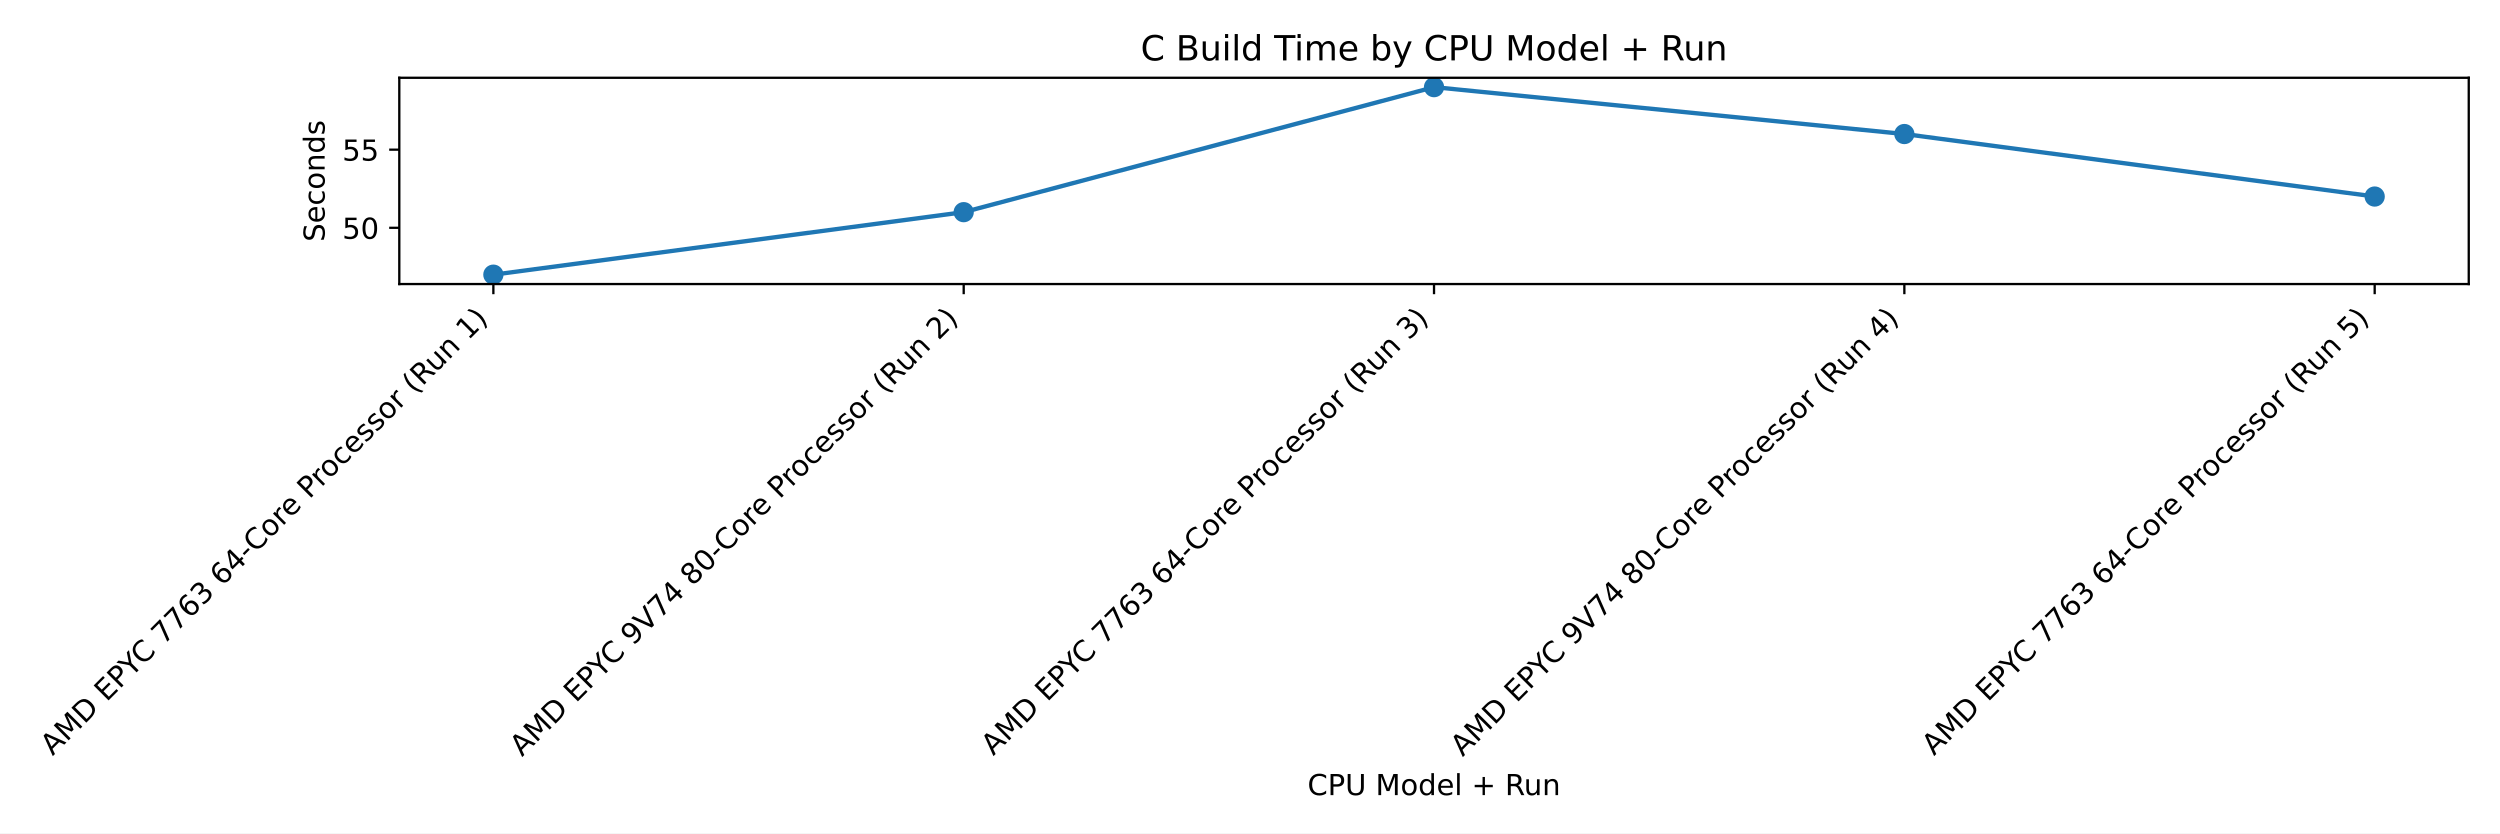
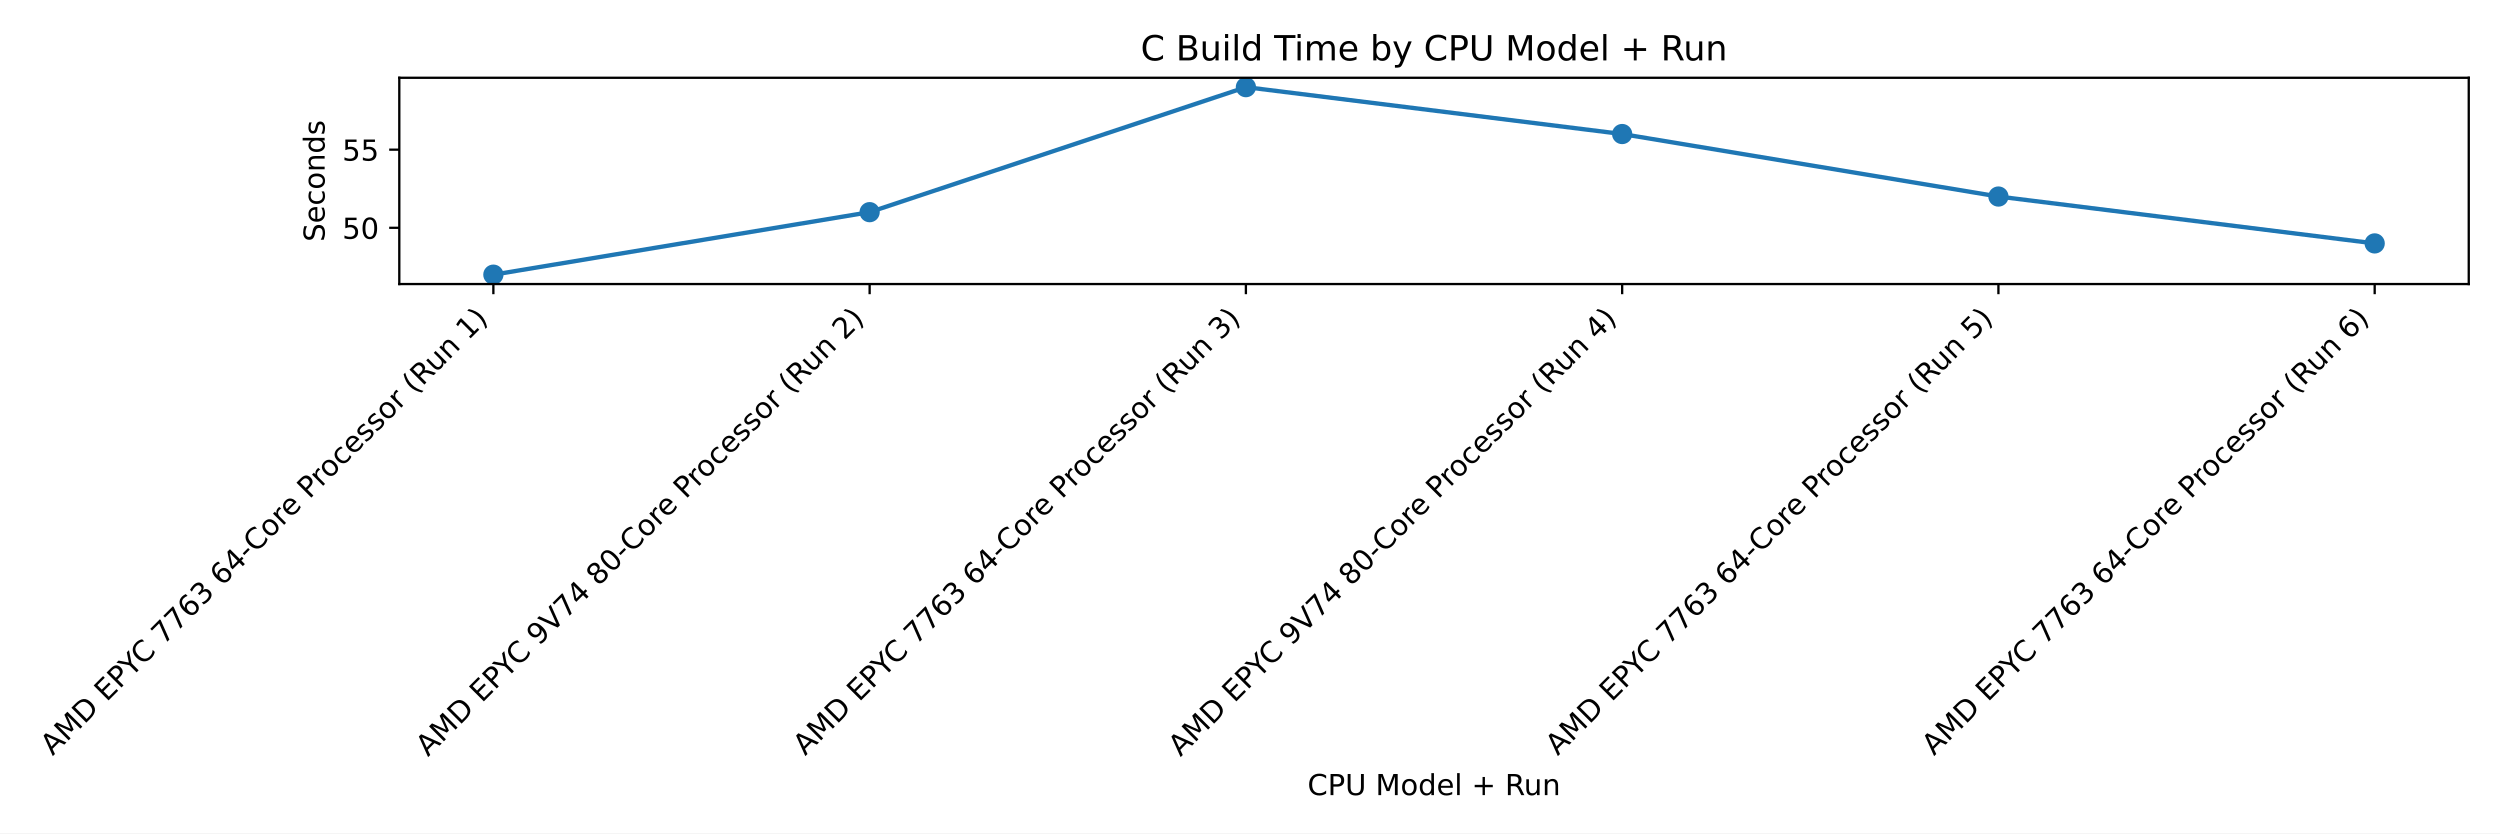
<svg xmlns="http://www.w3.org/2000/svg" xmlns:xlink="http://www.w3.org/1999/xlink" width="864pt" height="288pt" viewBox="0 0 864 288" version="1.1">
  <defs>
    <style type="text/css">*{stroke-linejoin: round; stroke-linecap: butt}</style>
  </defs>
  <g id="figure_1">
    <g id="patch_1">
      <path d="M 0 288  L 864 288  L 864 0  L 0 0  z " style="fill: #ffffff" />
    </g>
    <g id="axes_1">
      <g id="patch_2">
        <path d="M 137.999 98.166  L 853.2 98.166  L 853.2 26.88  L 137.999 26.88  z " style="fill: #ffffff" />
      </g>
      <g id="matplotlib.axis_1">
        <g id="xtick_1">
          <g id="line2d_1">
            <defs>
-               <path id="m3fa2c1f5be" d="M 0 0  L 0 3.5  " style="stroke: #000000; stroke-width: 0.8" />
+               <path id="mefb0930b78" d="M 0 0  L 0 3.5  " style="stroke: #000000; stroke-width: 0.8" />
            </defs>
            <g>
-               <use xlink:href="#m3fa2c1f5be" x="170.508" y="98.166" style="stroke: #000000; stroke-width: 0.8" />
+               <use xlink:href="#mefb0930b78" x="170.508" y="98.166" style="stroke: #000000; stroke-width: 0.8" />
            </g>
          </g>
          <g id="text_1">
            <g transform="translate(18.19508 261.3818) rotate(-45) scale(0.1 -0.1)">
              <defs>
                <path id="DejaVuSans-41" d="M 2188 4044  L 1331 1722  L 3047 1722  L 2188 4044  z M 1831 4666  L 2547 4666  L 4325 0  L 3669 0  L 3244 1197  L 1141 1197  L 716 0  L 50 0  L 1831 4666  z " transform="scale(0.015625)" />
                <path id="DejaVuSans-4d" d="M 628 4666  L 1569 4666  L 2759 1491  L 3956 4666  L 4897 4666  L 4897 0  L 4281 0  L 4281 4097  L 3078 897  L 2444 897  L 1241 4097  L 1241 0  L 628 0  L 628 4666  z " transform="scale(0.015625)" />
                <path id="DejaVuSans-44" d="M 1259 4147  L 1259 519  L 2022 519  Q 2988 519 3436 956  Q 3884 1394 3884 2338  Q 3884 3275 3436 3711  Q 2988 4147 2022 4147  L 1259 4147  z M 628 4666  L 1925 4666  Q 3281 4666 3915 4102  Q 4550 3538 4550 2338  Q 4550 1131 3912 565  Q 3275 0 1925 0  L 628 0  L 628 4666  z " transform="scale(0.015625)" />
                <path id="DejaVuSans-20" transform="scale(0.015625)" />
                <path id="DejaVuSans-45" d="M 628 4666  L 3578 4666  L 3578 4134  L 1259 4134  L 1259 2753  L 3481 2753  L 3481 2222  L 1259 2222  L 1259 531  L 3634 531  L 3634 0  L 628 0  L 628 4666  z " transform="scale(0.015625)" />
                <path id="DejaVuSans-50" d="M 1259 4147  L 1259 2394  L 2053 2394  Q 2494 2394 2734 2622  Q 2975 2850 2975 3272  Q 2975 3691 2734 3919  Q 2494 4147 2053 4147  L 1259 4147  z M 628 4666  L 2053 4666  Q 2838 4666 3239 4311  Q 3641 3956 3641 3272  Q 3641 2581 3239 2228  Q 2838 1875 2053 1875  L 1259 1875  L 1259 0  L 628 0  L 628 4666  z " transform="scale(0.015625)" />
                <path id="DejaVuSans-59" d="M -13 4666  L 666 4666  L 1959 2747  L 3244 4666  L 3922 4666  L 2272 2222  L 2272 0  L 1638 0  L 1638 2222  L -13 4666  z " transform="scale(0.015625)" />
                <path id="DejaVuSans-43" d="M 4122 4306  L 4122 3641  Q 3803 3938 3442 4084  Q 3081 4231 2675 4231  Q 1875 4231 1450 3742  Q 1025 3253 1025 2328  Q 1025 1406 1450 917  Q 1875 428 2675 428  Q 3081 428 3442 575  Q 3803 722 4122 1019  L 4122 359  Q 3791 134 3420 21  Q 3050 -91 2638 -91  Q 1578 -91 968 557  Q 359 1206 359 2328  Q 359 3453 968 4101  Q 1578 4750 2638 4750  Q 3056 4750 3426 4639  Q 3797 4528 4122 4306  z " transform="scale(0.015625)" />
                <path id="DejaVuSans-37" d="M 525 4666  L 3525 4666  L 3525 4397  L 1831 0  L 1172 0  L 2766 4134  L 525 4134  L 525 4666  z " transform="scale(0.015625)" />
                <path id="DejaVuSans-36" d="M 2113 2584  Q 1688 2584 1439 2293  Q 1191 2003 1191 1497  Q 1191 994 1439 701  Q 1688 409 2113 409  Q 2538 409 2786 701  Q 3034 994 3034 1497  Q 3034 2003 2786 2293  Q 2538 2584 2113 2584  z M 3366 4563  L 3366 3988  Q 3128 4100 2886 4159  Q 2644 4219 2406 4219  Q 1781 4219 1451 3797  Q 1122 3375 1075 2522  Q 1259 2794 1537 2939  Q 1816 3084 2150 3084  Q 2853 3084 3261 2657  Q 3669 2231 3669 1497  Q 3669 778 3244 343  Q 2819 -91 2113 -91  Q 1303 -91 875 529  Q 447 1150 447 2328  Q 447 3434 972 4092  Q 1497 4750 2381 4750  Q 2619 4750 2861 4703  Q 3103 4656 3366 4563  z " transform="scale(0.015625)" />
                <path id="DejaVuSans-33" d="M 2597 2516  Q 3050 2419 3304 2112  Q 3559 1806 3559 1356  Q 3559 666 3084 287  Q 2609 -91 1734 -91  Q 1441 -91 1130 -33  Q 819 25 488 141  L 488 750  Q 750 597 1062 519  Q 1375 441 1716 441  Q 2309 441 2620 675  Q 2931 909 2931 1356  Q 2931 1769 2642 2001  Q 2353 2234 1838 2234  L 1294 2234  L 1294 2753  L 1863 2753  Q 2328 2753 2575 2939  Q 2822 3125 2822 3475  Q 2822 3834 2567 4026  Q 2313 4219 1838 4219  Q 1578 4219 1281 4162  Q 984 4106 628 3988  L 628 4550  Q 988 4650 1302 4700  Q 1616 4750 1894 4750  Q 2613 4750 3031 4423  Q 3450 4097 3450 3541  Q 3450 3153 3228 2886  Q 3006 2619 2597 2516  z " transform="scale(0.015625)" />
                <path id="DejaVuSans-34" d="M 2419 4116  L 825 1625  L 2419 1625  L 2419 4116  z M 2253 4666  L 3047 4666  L 3047 1625  L 3713 1625  L 3713 1100  L 3047 1100  L 3047 0  L 2419 0  L 2419 1100  L 313 1100  L 313 1709  L 2253 4666  z " transform="scale(0.015625)" />
                <path id="DejaVuSans-2d" d="M 313 2009  L 1997 2009  L 1997 1497  L 313 1497  L 313 2009  z " transform="scale(0.015625)" />
                <path id="DejaVuSans-6f" d="M 1959 3097  Q 1497 3097 1228 2736  Q 959 2375 959 1747  Q 959 1119 1226 758  Q 1494 397 1959 397  Q 2419 397 2687 759  Q 2956 1122 2956 1747  Q 2956 2369 2687 2733  Q 2419 3097 1959 3097  z M 1959 3584  Q 2709 3584 3137 3096  Q 3566 2609 3566 1747  Q 3566 888 3137 398  Q 2709 -91 1959 -91  Q 1206 -91 779 398  Q 353 888 353 1747  Q 353 2609 779 3096  Q 1206 3584 1959 3584  z " transform="scale(0.015625)" />
                <path id="DejaVuSans-72" d="M 2631 2963  Q 2534 3019 2420 3045  Q 2306 3072 2169 3072  Q 1681 3072 1420 2755  Q 1159 2438 1159 1844  L 1159 0  L 581 0  L 581 3500  L 1159 3500  L 1159 2956  Q 1341 3275 1631 3429  Q 1922 3584 2338 3584  Q 2397 3584 2469 3576  Q 2541 3569 2628 3553  L 2631 2963  z " transform="scale(0.015625)" />
                <path id="DejaVuSans-65" d="M 3597 1894  L 3597 1613  L 953 1613  Q 991 1019 1311 708  Q 1631 397 2203 397  Q 2534 397 2845 478  Q 3156 559 3463 722  L 3463 178  Q 3153 47 2828 -22  Q 2503 -91 2169 -91  Q 1331 -91 842 396  Q 353 884 353 1716  Q 353 2575 817 3079  Q 1281 3584 2069 3584  Q 2775 3584 3186 3129  Q 3597 2675 3597 1894  z M 3022 2063  Q 3016 2534 2758 2815  Q 2500 3097 2075 3097  Q 1594 3097 1305 2825  Q 1016 2553 972 2059  L 3022 2063  z " transform="scale(0.015625)" />
                <path id="DejaVuSans-63" d="M 3122 3366  L 3122 2828  Q 2878 2963 2633 3030  Q 2388 3097 2138 3097  Q 1578 3097 1268 2742  Q 959 2388 959 1747  Q 959 1106 1268 751  Q 1578 397 2138 397  Q 2388 397 2633 464  Q 2878 531 3122 666  L 3122 134  Q 2881 22 2623 -34  Q 2366 -91 2075 -91  Q 1284 -91 818 406  Q 353 903 353 1747  Q 353 2603 823 3093  Q 1294 3584 2113 3584  Q 2378 3584 2631 3529  Q 2884 3475 3122 3366  z " transform="scale(0.015625)" />
                <path id="DejaVuSans-73" d="M 2834 3397  L 2834 2853  Q 2591 2978 2328 3040  Q 2066 3103 1784 3103  Q 1356 3103 1142 2972  Q 928 2841 928 2578  Q 928 2378 1081 2264  Q 1234 2150 1697 2047  L 1894 2003  Q 2506 1872 2764 1633  Q 3022 1394 3022 966  Q 3022 478 2636 193  Q 2250 -91 1575 -91  Q 1294 -91 989 -36  Q 684 19 347 128  L 347 722  Q 666 556 975 473  Q 1284 391 1588 391  Q 1994 391 2212 530  Q 2431 669 2431 922  Q 2431 1156 2273 1281  Q 2116 1406 1581 1522  L 1381 1569  Q 847 1681 609 1914  Q 372 2147 372 2553  Q 372 3047 722 3315  Q 1072 3584 1716 3584  Q 2034 3584 2315 3537  Q 2597 3491 2834 3397  z " transform="scale(0.015625)" />
                <path id="DejaVuSans-28" d="M 1984 4856  Q 1566 4138 1362 3434  Q 1159 2731 1159 2009  Q 1159 1288 1364 580  Q 1569 -128 1984 -844  L 1484 -844  Q 1016 -109 783 600  Q 550 1309 550 2009  Q 550 2706 781 3412  Q 1013 4119 1484 4856  L 1984 4856  z " transform="scale(0.015625)" />
                <path id="DejaVuSans-52" d="M 2841 2188  Q 3044 2119 3236 1894  Q 3428 1669 3622 1275  L 4263 0  L 3584 0  L 2988 1197  Q 2756 1666 2539 1819  Q 2322 1972 1947 1972  L 1259 1972  L 1259 0  L 628 0  L 628 4666  L 2053 4666  Q 2853 4666 3247 4331  Q 3641 3997 3641 3322  Q 3641 2881 3436 2590  Q 3231 2300 2841 2188  z M 1259 4147  L 1259 2491  L 2053 2491  Q 2509 2491 2742 2702  Q 2975 2913 2975 3322  Q 2975 3731 2742 3939  Q 2509 4147 2053 4147  L 1259 4147  z " transform="scale(0.015625)" />
                <path id="DejaVuSans-75" d="M 544 1381  L 544 3500  L 1119 3500  L 1119 1403  Q 1119 906 1312 657  Q 1506 409 1894 409  Q 2359 409 2629 706  Q 2900 1003 2900 1516  L 2900 3500  L 3475 3500  L 3475 0  L 2900 0  L 2900 538  Q 2691 219 2414 64  Q 2138 -91 1772 -91  Q 1169 -91 856 284  Q 544 659 544 1381  z M 1991 3584  L 1991 3584  z " transform="scale(0.015625)" />
                <path id="DejaVuSans-6e" d="M 3513 2113  L 3513 0  L 2938 0  L 2938 2094  Q 2938 2591 2744 2837  Q 2550 3084 2163 3084  Q 1697 3084 1428 2787  Q 1159 2491 1159 1978  L 1159 0  L 581 0  L 581 3500  L 1159 3500  L 1159 2956  Q 1366 3272 1645 3428  Q 1925 3584 2291 3584  Q 2894 3584 3203 3211  Q 3513 2838 3513 2113  z " transform="scale(0.015625)" />
                <path id="DejaVuSans-31" d="M 794 531  L 1825 531  L 1825 4091  L 703 3866  L 703 4441  L 1819 4666  L 2450 4666  L 2450 531  L 3481 531  L 3481 0  L 794 0  L 794 531  z " transform="scale(0.015625)" />
                <path id="DejaVuSans-29" d="M 513 4856  L 1013 4856  Q 1481 4119 1714 3412  Q 1947 2706 1947 2009  Q 1947 1309 1714 600  Q 1481 -109 1013 -844  L 513 -844  Q 928 -128 1133 580  Q 1338 1288 1338 2009  Q 1338 2731 1133 3434  Q 928 4138 513 4856  z " transform="scale(0.015625)" />
              </defs>
              <use xlink:href="#DejaVuSans-41" />
              <use xlink:href="#DejaVuSans-4d" transform="translate(68.4082 0)" />
              <use xlink:href="#DejaVuSans-44" transform="translate(154.6875 0)" />
              <use xlink:href="#DejaVuSans-20" transform="translate(231.6895 0)" />
              <use xlink:href="#DejaVuSans-45" transform="translate(263.4766 0)" />
              <use xlink:href="#DejaVuSans-50" transform="translate(326.6602 0)" />
              <use xlink:href="#DejaVuSans-59" transform="translate(384.7129 0)" />
              <use xlink:href="#DejaVuSans-43" transform="translate(440.2969 0)" />
              <use xlink:href="#DejaVuSans-20" transform="translate(510.1211 0)" />
              <use xlink:href="#DejaVuSans-37" transform="translate(541.9082 0)" />
              <use xlink:href="#DejaVuSans-37" transform="translate(605.5312 0)" />
              <use xlink:href="#DejaVuSans-36" transform="translate(669.1543 0)" />
              <use xlink:href="#DejaVuSans-33" transform="translate(732.7773 0)" />
              <use xlink:href="#DejaVuSans-20" transform="translate(796.4004 0)" />
              <use xlink:href="#DejaVuSans-36" transform="translate(828.1875 0)" />
              <use xlink:href="#DejaVuSans-34" transform="translate(891.8105 0)" />
              <use xlink:href="#DejaVuSans-2d" transform="translate(955.4336 0)" />
              <use xlink:href="#DejaVuSans-43" transform="translate(991.5176 0)" />
              <use xlink:href="#DejaVuSans-6f" transform="translate(1061.342 0)" />
              <use xlink:href="#DejaVuSans-72" transform="translate(1122.523 0)" />
              <use xlink:href="#DejaVuSans-65" transform="translate(1161.387 0)" />
              <use xlink:href="#DejaVuSans-20" transform="translate(1222.91 0)" />
              <use xlink:href="#DejaVuSans-50" transform="translate(1254.697 0)" />
              <use xlink:href="#DejaVuSans-72" transform="translate(1313.25 0)" />
              <use xlink:href="#DejaVuSans-6f" transform="translate(1352.113 0)" />
              <use xlink:href="#DejaVuSans-63" transform="translate(1413.295 0)" />
              <use xlink:href="#DejaVuSans-65" transform="translate(1468.275 0)" />
              <use xlink:href="#DejaVuSans-73" transform="translate(1529.799 0)" />
              <use xlink:href="#DejaVuSans-73" transform="translate(1581.898 0)" />
              <use xlink:href="#DejaVuSans-6f" transform="translate(1633.998 0)" />
              <use xlink:href="#DejaVuSans-72" transform="translate(1695.18 0)" />
              <use xlink:href="#DejaVuSans-20" transform="translate(1736.293 0)" />
              <use xlink:href="#DejaVuSans-28" transform="translate(1768.08 0)" />
              <use xlink:href="#DejaVuSans-52" transform="translate(1807.094 0)" />
              <use xlink:href="#DejaVuSans-75" transform="translate(1872.076 0)" />
              <use xlink:href="#DejaVuSans-6e" transform="translate(1935.455 0)" />
              <use xlink:href="#DejaVuSans-20" transform="translate(1998.834 0)" />
              <use xlink:href="#DejaVuSans-31" transform="translate(2030.621 0)" />
              <use xlink:href="#DejaVuSans-29" transform="translate(2094.244 0)" />
            </g>
          </g>
        </g>
        <g id="xtick_2">
          <g id="line2d_2">
            <g>
-               <use xlink:href="#m3fa2c1f5be" x="333.054" y="98.166" style="stroke: #000000; stroke-width: 0.8" />
+               <use xlink:href="#mefb0930b78" x="300.545" y="98.166" style="stroke: #000000; stroke-width: 0.8" />
            </g>
          </g>
          <g id="text_2">
-             <g transform="translate(180.4027 261.7199) rotate(-45) scale(0.1 -0.1)">
+             <g transform="translate(147.8935 261.7199) rotate(-45) scale(0.1 -0.1)">
              <defs>
                <path id="DejaVuSans-39" d="M 703 97  L 703 672  Q 941 559 1184 500  Q 1428 441 1663 441  Q 2288 441 2617 861  Q 2947 1281 2994 2138  Q 2813 1869 2534 1725  Q 2256 1581 1919 1581  Q 1219 1581 811 2004  Q 403 2428 403 3163  Q 403 3881 828 4315  Q 1253 4750 1959 4750  Q 2769 4750 3195 4129  Q 3622 3509 3622 2328  Q 3622 1225 3098 567  Q 2575 -91 1691 -91  Q 1453 -91 1209 -44  Q 966 3 703 97  z M 1959 2075  Q 2384 2075 2632 2365  Q 2881 2656 2881 3163  Q 2881 3666 2632 3958  Q 2384 4250 1959 4250  Q 1534 4250 1286 3958  Q 1038 3666 1038 3163  Q 1038 2656 1286 2365  Q 1534 2075 1959 2075  z " transform="scale(0.015625)" />
                <path id="DejaVuSans-56" d="M 1831 0  L 50 4666  L 709 4666  L 2188 738  L 3669 4666  L 4325 4666  L 2547 0  L 1831 0  z " transform="scale(0.015625)" />
                <path id="DejaVuSans-38" d="M 2034 2216  Q 1584 2216 1326 1975  Q 1069 1734 1069 1313  Q 1069 891 1326 650  Q 1584 409 2034 409  Q 2484 409 2743 651  Q 3003 894 3003 1313  Q 3003 1734 2745 1975  Q 2488 2216 2034 2216  z M 1403 2484  Q 997 2584 770 2862  Q 544 3141 544 3541  Q 544 4100 942 4425  Q 1341 4750 2034 4750  Q 2731 4750 3128 4425  Q 3525 4100 3525 3541  Q 3525 3141 3298 2862  Q 3072 2584 2669 2484  Q 3125 2378 3379 2068  Q 3634 1759 3634 1313  Q 3634 634 3220 271  Q 2806 -91 2034 -91  Q 1263 -91 848 271  Q 434 634 434 1313  Q 434 1759 690 2068  Q 947 2378 1403 2484  z M 1172 3481  Q 1172 3119 1398 2916  Q 1625 2713 2034 2713  Q 2441 2713 2670 2916  Q 2900 3119 2900 3481  Q 2900 3844 2670 4047  Q 2441 4250 2034 4250  Q 1625 4250 1398 4047  Q 1172 3844 1172 3481  z " transform="scale(0.015625)" />
                <path id="DejaVuSans-30" d="M 2034 4250  Q 1547 4250 1301 3770  Q 1056 3291 1056 2328  Q 1056 1369 1301 889  Q 1547 409 2034 409  Q 2525 409 2770 889  Q 3016 1369 3016 2328  Q 3016 3291 2770 3770  Q 2525 4250 2034 4250  z M 2034 4750  Q 2819 4750 3233 4129  Q 3647 3509 3647 2328  Q 3647 1150 3233 529  Q 2819 -91 2034 -91  Q 1250 -91 836 529  Q 422 1150 422 2328  Q 422 3509 836 4129  Q 1250 4750 2034 4750  z " transform="scale(0.015625)" />
                <path id="DejaVuSans-32" d="M 1228 531  L 3431 531  L 3431 0  L 469 0  L 469 531  Q 828 903 1448 1529  Q 2069 2156 2228 2338  Q 2531 2678 2651 2914  Q 2772 3150 2772 3378  Q 2772 3750 2511 3984  Q 2250 4219 1831 4219  Q 1534 4219 1204 4116  Q 875 4013 500 3803  L 500 4441  Q 881 4594 1212 4672  Q 1544 4750 1819 4750  Q 2544 4750 2975 4387  Q 3406 4025 3406 3419  Q 3406 3131 3298 2873  Q 3191 2616 2906 2266  Q 2828 2175 2409 1742  Q 1991 1309 1228 531  z " transform="scale(0.015625)" />
              </defs>
              <use xlink:href="#DejaVuSans-41" />
              <use xlink:href="#DejaVuSans-4d" transform="translate(68.4082 0)" />
              <use xlink:href="#DejaVuSans-44" transform="translate(154.6875 0)" />
              <use xlink:href="#DejaVuSans-20" transform="translate(231.6895 0)" />
              <use xlink:href="#DejaVuSans-45" transform="translate(263.4766 0)" />
              <use xlink:href="#DejaVuSans-50" transform="translate(326.6602 0)" />
              <use xlink:href="#DejaVuSans-59" transform="translate(384.7129 0)" />
              <use xlink:href="#DejaVuSans-43" transform="translate(440.2969 0)" />
              <use xlink:href="#DejaVuSans-20" transform="translate(510.1211 0)" />
              <use xlink:href="#DejaVuSans-39" transform="translate(541.9082 0)" />
              <use xlink:href="#DejaVuSans-56" transform="translate(605.5312 0)" />
              <use xlink:href="#DejaVuSans-37" transform="translate(673.9395 0)" />
              <use xlink:href="#DejaVuSans-34" transform="translate(737.5625 0)" />
              <use xlink:href="#DejaVuSans-20" transform="translate(801.1855 0)" />
              <use xlink:href="#DejaVuSans-38" transform="translate(832.9727 0)" />
              <use xlink:href="#DejaVuSans-30" transform="translate(896.5957 0)" />
              <use xlink:href="#DejaVuSans-2d" transform="translate(960.2188 0)" />
              <use xlink:href="#DejaVuSans-43" transform="translate(996.3027 0)" />
              <use xlink:href="#DejaVuSans-6f" transform="translate(1066.127 0)" />
              <use xlink:href="#DejaVuSans-72" transform="translate(1127.309 0)" />
              <use xlink:href="#DejaVuSans-65" transform="translate(1166.172 0)" />
              <use xlink:href="#DejaVuSans-20" transform="translate(1227.695 0)" />
              <use xlink:href="#DejaVuSans-50" transform="translate(1259.482 0)" />
              <use xlink:href="#DejaVuSans-72" transform="translate(1318.035 0)" />
              <use xlink:href="#DejaVuSans-6f" transform="translate(1356.898 0)" />
              <use xlink:href="#DejaVuSans-63" transform="translate(1418.08 0)" />
              <use xlink:href="#DejaVuSans-65" transform="translate(1473.061 0)" />
              <use xlink:href="#DejaVuSans-73" transform="translate(1534.584 0)" />
              <use xlink:href="#DejaVuSans-73" transform="translate(1586.684 0)" />
              <use xlink:href="#DejaVuSans-6f" transform="translate(1638.783 0)" />
              <use xlink:href="#DejaVuSans-72" transform="translate(1699.965 0)" />
              <use xlink:href="#DejaVuSans-20" transform="translate(1741.078 0)" />
              <use xlink:href="#DejaVuSans-28" transform="translate(1772.865 0)" />
              <use xlink:href="#DejaVuSans-52" transform="translate(1811.879 0)" />
              <use xlink:href="#DejaVuSans-75" transform="translate(1876.861 0)" />
              <use xlink:href="#DejaVuSans-6e" transform="translate(1940.24 0)" />
              <use xlink:href="#DejaVuSans-20" transform="translate(2003.619 0)" />
              <use xlink:href="#DejaVuSans-32" transform="translate(2035.406 0)" />
              <use xlink:href="#DejaVuSans-29" transform="translate(2099.029 0)" />
            </g>
          </g>
        </g>
        <g id="xtick_3">
          <g id="line2d_3">
            <g>
-               <use xlink:href="#m3fa2c1f5be" x="495.599" y="98.166" style="stroke: #000000; stroke-width: 0.8" />
+               <use xlink:href="#mefb0930b78" x="430.581" y="98.166" style="stroke: #000000; stroke-width: 0.8" />
            </g>
          </g>
          <g id="text_3">
-             <g transform="translate(343.2865 261.3818) rotate(-45) scale(0.1 -0.1)">
+             <g transform="translate(278.2682 261.3818) rotate(-45) scale(0.1 -0.1)">
              <use xlink:href="#DejaVuSans-41" />
              <use xlink:href="#DejaVuSans-4d" transform="translate(68.4082 0)" />
              <use xlink:href="#DejaVuSans-44" transform="translate(154.6875 0)" />
              <use xlink:href="#DejaVuSans-20" transform="translate(231.6895 0)" />
              <use xlink:href="#DejaVuSans-45" transform="translate(263.4766 0)" />
              <use xlink:href="#DejaVuSans-50" transform="translate(326.6602 0)" />
              <use xlink:href="#DejaVuSans-59" transform="translate(384.7129 0)" />
              <use xlink:href="#DejaVuSans-43" transform="translate(440.2969 0)" />
              <use xlink:href="#DejaVuSans-20" transform="translate(510.1211 0)" />
              <use xlink:href="#DejaVuSans-37" transform="translate(541.9082 0)" />
              <use xlink:href="#DejaVuSans-37" transform="translate(605.5312 0)" />
              <use xlink:href="#DejaVuSans-36" transform="translate(669.1543 0)" />
              <use xlink:href="#DejaVuSans-33" transform="translate(732.7773 0)" />
              <use xlink:href="#DejaVuSans-20" transform="translate(796.4004 0)" />
              <use xlink:href="#DejaVuSans-36" transform="translate(828.1875 0)" />
              <use xlink:href="#DejaVuSans-34" transform="translate(891.8105 0)" />
              <use xlink:href="#DejaVuSans-2d" transform="translate(955.4336 0)" />
              <use xlink:href="#DejaVuSans-43" transform="translate(991.5176 0)" />
              <use xlink:href="#DejaVuSans-6f" transform="translate(1061.342 0)" />
              <use xlink:href="#DejaVuSans-72" transform="translate(1122.523 0)" />
              <use xlink:href="#DejaVuSans-65" transform="translate(1161.387 0)" />
              <use xlink:href="#DejaVuSans-20" transform="translate(1222.91 0)" />
              <use xlink:href="#DejaVuSans-50" transform="translate(1254.697 0)" />
              <use xlink:href="#DejaVuSans-72" transform="translate(1313.25 0)" />
              <use xlink:href="#DejaVuSans-6f" transform="translate(1352.113 0)" />
              <use xlink:href="#DejaVuSans-63" transform="translate(1413.295 0)" />
              <use xlink:href="#DejaVuSans-65" transform="translate(1468.275 0)" />
              <use xlink:href="#DejaVuSans-73" transform="translate(1529.799 0)" />
              <use xlink:href="#DejaVuSans-73" transform="translate(1581.898 0)" />
              <use xlink:href="#DejaVuSans-6f" transform="translate(1633.998 0)" />
              <use xlink:href="#DejaVuSans-72" transform="translate(1695.18 0)" />
              <use xlink:href="#DejaVuSans-20" transform="translate(1736.293 0)" />
              <use xlink:href="#DejaVuSans-28" transform="translate(1768.08 0)" />
              <use xlink:href="#DejaVuSans-52" transform="translate(1807.094 0)" />
              <use xlink:href="#DejaVuSans-75" transform="translate(1872.076 0)" />
              <use xlink:href="#DejaVuSans-6e" transform="translate(1935.455 0)" />
              <use xlink:href="#DejaVuSans-20" transform="translate(1998.834 0)" />
              <use xlink:href="#DejaVuSans-33" transform="translate(2030.621 0)" />
              <use xlink:href="#DejaVuSans-29" transform="translate(2094.244 0)" />
            </g>
          </g>
        </g>
        <g id="xtick_4">
          <g id="line2d_4">
            <g>
-               <use xlink:href="#m3fa2c1f5be" x="658.145" y="98.166" style="stroke: #000000; stroke-width: 0.8" />
+               <use xlink:href="#mefb0930b78" x="560.618" y="98.166" style="stroke: #000000; stroke-width: 0.8" />
            </g>
          </g>
          <g id="text_4">
-             <g transform="translate(505.4941 261.7199) rotate(-45) scale(0.1 -0.1)">
+             <g transform="translate(407.9667 261.7199) rotate(-45) scale(0.1 -0.1)">
              <use xlink:href="#DejaVuSans-41" />
              <use xlink:href="#DejaVuSans-4d" transform="translate(68.4082 0)" />
              <use xlink:href="#DejaVuSans-44" transform="translate(154.6875 0)" />
              <use xlink:href="#DejaVuSans-20" transform="translate(231.6895 0)" />
              <use xlink:href="#DejaVuSans-45" transform="translate(263.4766 0)" />
              <use xlink:href="#DejaVuSans-50" transform="translate(326.6602 0)" />
              <use xlink:href="#DejaVuSans-59" transform="translate(384.7129 0)" />
              <use xlink:href="#DejaVuSans-43" transform="translate(440.2969 0)" />
              <use xlink:href="#DejaVuSans-20" transform="translate(510.1211 0)" />
              <use xlink:href="#DejaVuSans-39" transform="translate(541.9082 0)" />
              <use xlink:href="#DejaVuSans-56" transform="translate(605.5312 0)" />
              <use xlink:href="#DejaVuSans-37" transform="translate(673.9395 0)" />
              <use xlink:href="#DejaVuSans-34" transform="translate(737.5625 0)" />
              <use xlink:href="#DejaVuSans-20" transform="translate(801.1855 0)" />
              <use xlink:href="#DejaVuSans-38" transform="translate(832.9727 0)" />
              <use xlink:href="#DejaVuSans-30" transform="translate(896.5957 0)" />
              <use xlink:href="#DejaVuSans-2d" transform="translate(960.2188 0)" />
              <use xlink:href="#DejaVuSans-43" transform="translate(996.3027 0)" />
              <use xlink:href="#DejaVuSans-6f" transform="translate(1066.127 0)" />
              <use xlink:href="#DejaVuSans-72" transform="translate(1127.309 0)" />
              <use xlink:href="#DejaVuSans-65" transform="translate(1166.172 0)" />
              <use xlink:href="#DejaVuSans-20" transform="translate(1227.695 0)" />
              <use xlink:href="#DejaVuSans-50" transform="translate(1259.482 0)" />
              <use xlink:href="#DejaVuSans-72" transform="translate(1318.035 0)" />
              <use xlink:href="#DejaVuSans-6f" transform="translate(1356.898 0)" />
              <use xlink:href="#DejaVuSans-63" transform="translate(1418.08 0)" />
              <use xlink:href="#DejaVuSans-65" transform="translate(1473.061 0)" />
              <use xlink:href="#DejaVuSans-73" transform="translate(1534.584 0)" />
              <use xlink:href="#DejaVuSans-73" transform="translate(1586.684 0)" />
              <use xlink:href="#DejaVuSans-6f" transform="translate(1638.783 0)" />
              <use xlink:href="#DejaVuSans-72" transform="translate(1699.965 0)" />
              <use xlink:href="#DejaVuSans-20" transform="translate(1741.078 0)" />
              <use xlink:href="#DejaVuSans-28" transform="translate(1772.865 0)" />
              <use xlink:href="#DejaVuSans-52" transform="translate(1811.879 0)" />
              <use xlink:href="#DejaVuSans-75" transform="translate(1876.861 0)" />
              <use xlink:href="#DejaVuSans-6e" transform="translate(1940.24 0)" />
              <use xlink:href="#DejaVuSans-20" transform="translate(2003.619 0)" />
              <use xlink:href="#DejaVuSans-34" transform="translate(2035.406 0)" />
              <use xlink:href="#DejaVuSans-29" transform="translate(2099.029 0)" />
            </g>
          </g>
        </g>
        <g id="xtick_5">
          <g id="line2d_5">
            <g>
-               <use xlink:href="#m3fa2c1f5be" x="820.691" y="98.166" style="stroke: #000000; stroke-width: 0.8" />
+               <use xlink:href="#mefb0930b78" x="690.654" y="98.166" style="stroke: #000000; stroke-width: 0.8" />
            </g>
          </g>
          <g id="text_5">
-             <g transform="translate(668.3779 261.3818) rotate(-45) scale(0.1 -0.1)">
+             <g transform="translate(538.3413 261.3818) rotate(-45) scale(0.1 -0.1)">
              <defs>
                <path id="DejaVuSans-35" d="M 691 4666  L 3169 4666  L 3169 4134  L 1269 4134  L 1269 2991  Q 1406 3038 1543 3061  Q 1681 3084 1819 3084  Q 2600 3084 3056 2656  Q 3513 2228 3513 1497  Q 3513 744 3044 326  Q 2575 -91 1722 -91  Q 1428 -91 1123 -41  Q 819 9 494 109  L 494 744  Q 775 591 1075 516  Q 1375 441 1709 441  Q 2250 441 2565 725  Q 2881 1009 2881 1497  Q 2881 1984 2565 2268  Q 2250 2553 1709 2553  Q 1456 2553 1204 2497  Q 953 2441 691 2322  L 691 4666  z " transform="scale(0.015625)" />
              </defs>
              <use xlink:href="#DejaVuSans-41" />
              <use xlink:href="#DejaVuSans-4d" transform="translate(68.4082 0)" />
              <use xlink:href="#DejaVuSans-44" transform="translate(154.6875 0)" />
              <use xlink:href="#DejaVuSans-20" transform="translate(231.6895 0)" />
              <use xlink:href="#DejaVuSans-45" transform="translate(263.4766 0)" />
              <use xlink:href="#DejaVuSans-50" transform="translate(326.6602 0)" />
              <use xlink:href="#DejaVuSans-59" transform="translate(384.7129 0)" />
              <use xlink:href="#DejaVuSans-43" transform="translate(440.2969 0)" />
              <use xlink:href="#DejaVuSans-20" transform="translate(510.1211 0)" />
              <use xlink:href="#DejaVuSans-37" transform="translate(541.9082 0)" />
              <use xlink:href="#DejaVuSans-37" transform="translate(605.5312 0)" />
              <use xlink:href="#DejaVuSans-36" transform="translate(669.1543 0)" />
              <use xlink:href="#DejaVuSans-33" transform="translate(732.7773 0)" />
              <use xlink:href="#DejaVuSans-20" transform="translate(796.4004 0)" />
              <use xlink:href="#DejaVuSans-36" transform="translate(828.1875 0)" />
              <use xlink:href="#DejaVuSans-34" transform="translate(891.8105 0)" />
              <use xlink:href="#DejaVuSans-2d" transform="translate(955.4336 0)" />
              <use xlink:href="#DejaVuSans-43" transform="translate(991.5176 0)" />
              <use xlink:href="#DejaVuSans-6f" transform="translate(1061.342 0)" />
              <use xlink:href="#DejaVuSans-72" transform="translate(1122.523 0)" />
              <use xlink:href="#DejaVuSans-65" transform="translate(1161.387 0)" />
              <use xlink:href="#DejaVuSans-20" transform="translate(1222.91 0)" />
              <use xlink:href="#DejaVuSans-50" transform="translate(1254.697 0)" />
              <use xlink:href="#DejaVuSans-72" transform="translate(1313.25 0)" />
              <use xlink:href="#DejaVuSans-6f" transform="translate(1352.113 0)" />
              <use xlink:href="#DejaVuSans-63" transform="translate(1413.295 0)" />
              <use xlink:href="#DejaVuSans-65" transform="translate(1468.275 0)" />
              <use xlink:href="#DejaVuSans-73" transform="translate(1529.799 0)" />
              <use xlink:href="#DejaVuSans-73" transform="translate(1581.898 0)" />
              <use xlink:href="#DejaVuSans-6f" transform="translate(1633.998 0)" />
              <use xlink:href="#DejaVuSans-72" transform="translate(1695.18 0)" />
              <use xlink:href="#DejaVuSans-20" transform="translate(1736.293 0)" />
              <use xlink:href="#DejaVuSans-28" transform="translate(1768.08 0)" />
              <use xlink:href="#DejaVuSans-52" transform="translate(1807.094 0)" />
              <use xlink:href="#DejaVuSans-75" transform="translate(1872.076 0)" />
              <use xlink:href="#DejaVuSans-6e" transform="translate(1935.455 0)" />
              <use xlink:href="#DejaVuSans-20" transform="translate(1998.834 0)" />
              <use xlink:href="#DejaVuSans-35" transform="translate(2030.621 0)" />
              <use xlink:href="#DejaVuSans-29" transform="translate(2094.244 0)" />
            </g>
          </g>
        </g>
-         <g id="text_6">
+         <g id="xtick_6">
+           <g id="line2d_6">
+             <g>
+               <use xlink:href="#mefb0930b78" x="820.691" y="98.166" style="stroke: #000000; stroke-width: 0.8" />
+             </g>
+           </g>
+           <g id="text_6">
+             <g transform="translate(668.3779 261.3818) rotate(-45) scale(0.1 -0.1)">
+               <use xlink:href="#DejaVuSans-41" />
+               <use xlink:href="#DejaVuSans-4d" transform="translate(68.4082 0)" />
+               <use xlink:href="#DejaVuSans-44" transform="translate(154.6875 0)" />
+               <use xlink:href="#DejaVuSans-20" transform="translate(231.6895 0)" />
+               <use xlink:href="#DejaVuSans-45" transform="translate(263.4766 0)" />
+               <use xlink:href="#DejaVuSans-50" transform="translate(326.6602 0)" />
+               <use xlink:href="#DejaVuSans-59" transform="translate(384.7129 0)" />
+               <use xlink:href="#DejaVuSans-43" transform="translate(440.2969 0)" />
+               <use xlink:href="#DejaVuSans-20" transform="translate(510.1211 0)" />
+               <use xlink:href="#DejaVuSans-37" transform="translate(541.9082 0)" />
+               <use xlink:href="#DejaVuSans-37" transform="translate(605.5312 0)" />
+               <use xlink:href="#DejaVuSans-36" transform="translate(669.1543 0)" />
+               <use xlink:href="#DejaVuSans-33" transform="translate(732.7773 0)" />
+               <use xlink:href="#DejaVuSans-20" transform="translate(796.4004 0)" />
+               <use xlink:href="#DejaVuSans-36" transform="translate(828.1875 0)" />
+               <use xlink:href="#DejaVuSans-34" transform="translate(891.8105 0)" />
+               <use xlink:href="#DejaVuSans-2d" transform="translate(955.4336 0)" />
+               <use xlink:href="#DejaVuSans-43" transform="translate(991.5176 0)" />
+               <use xlink:href="#DejaVuSans-6f" transform="translate(1061.342 0)" />
+               <use xlink:href="#DejaVuSans-72" transform="translate(1122.523 0)" />
+               <use xlink:href="#DejaVuSans-65" transform="translate(1161.387 0)" />
+               <use xlink:href="#DejaVuSans-20" transform="translate(1222.91 0)" />
+               <use xlink:href="#DejaVuSans-50" transform="translate(1254.697 0)" />
+               <use xlink:href="#DejaVuSans-72" transform="translate(1313.25 0)" />
+               <use xlink:href="#DejaVuSans-6f" transform="translate(1352.113 0)" />
+               <use xlink:href="#DejaVuSans-63" transform="translate(1413.295 0)" />
+               <use xlink:href="#DejaVuSans-65" transform="translate(1468.275 0)" />
+               <use xlink:href="#DejaVuSans-73" transform="translate(1529.799 0)" />
+               <use xlink:href="#DejaVuSans-73" transform="translate(1581.898 0)" />
+               <use xlink:href="#DejaVuSans-6f" transform="translate(1633.998 0)" />
+               <use xlink:href="#DejaVuSans-72" transform="translate(1695.18 0)" />
+               <use xlink:href="#DejaVuSans-20" transform="translate(1736.293 0)" />
+               <use xlink:href="#DejaVuSans-28" transform="translate(1768.08 0)" />
+               <use xlink:href="#DejaVuSans-52" transform="translate(1807.094 0)" />
+               <use xlink:href="#DejaVuSans-75" transform="translate(1872.076 0)" />
+               <use xlink:href="#DejaVuSans-6e" transform="translate(1935.455 0)" />
+               <use xlink:href="#DejaVuSans-20" transform="translate(1998.834 0)" />
+               <use xlink:href="#DejaVuSans-36" transform="translate(2030.621 0)" />
+               <use xlink:href="#DejaVuSans-29" transform="translate(2094.244 0)" />
+             </g>
+           </g>
+         </g>
+         <g id="text_7">
          <g transform="translate(451.8768 274.7889) scale(0.1 -0.1)">
            <defs>
              <path id="DejaVuSans-55" d="M 556 4666  L 1191 4666  L 1191 1831  Q 1191 1081 1462 751  Q 1734 422 2344 422  Q 2950 422 3222 751  Q 3494 1081 3494 1831  L 3494 4666  L 4128 4666  L 4128 1753  Q 4128 841 3676 375  Q 3225 -91 2344 -91  Q 1459 -91 1007 375  Q 556 841 556 1753  L 556 4666  z " transform="scale(0.015625)" />
              <path id="DejaVuSans-64" d="M 2906 2969  L 2906 4863  L 3481 4863  L 3481 0  L 2906 0  L 2906 525  Q 2725 213 2448 61  Q 2172 -91 1784 -91  Q 1150 -91 751 415  Q 353 922 353 1747  Q 353 2572 751 3078  Q 1150 3584 1784 3584  Q 2172 3584 2448 3432  Q 2725 3281 2906 2969  z M 947 1747  Q 947 1113 1208 752  Q 1469 391 1925 391  Q 2381 391 2643 752  Q 2906 1113 2906 1747  Q 2906 2381 2643 2742  Q 2381 3103 1925 3103  Q 1469 3103 1208 2742  Q 947 2381 947 1747  z " transform="scale(0.015625)" />
              <path id="DejaVuSans-6c" d="M 603 4863  L 1178 4863  L 1178 0  L 603 0  L 603 4863  z " transform="scale(0.015625)" />
              <path id="DejaVuSans-2b" d="M 2944 4013  L 2944 2272  L 4684 2272  L 4684 1741  L 2944 1741  L 2944 0  L 2419 0  L 2419 1741  L 678 1741  L 678 2272  L 2419 2272  L 2419 4013  L 2944 4013  z " transform="scale(0.015625)" />
            </defs>
            <use xlink:href="#DejaVuSans-43" />
            <use xlink:href="#DejaVuSans-50" transform="translate(69.82422 0)" />
            <use xlink:href="#DejaVuSans-55" transform="translate(130.127 0)" />
            <use xlink:href="#DejaVuSans-20" transform="translate(203.3203 0)" />
            <use xlink:href="#DejaVuSans-4d" transform="translate(235.1074 0)" />
            <use xlink:href="#DejaVuSans-6f" transform="translate(321.3867 0)" />
            <use xlink:href="#DejaVuSans-64" transform="translate(382.5684 0)" />
            <use xlink:href="#DejaVuSans-65" transform="translate(446.0449 0)" />
            <use xlink:href="#DejaVuSans-6c" transform="translate(507.5684 0)" />
            <use xlink:href="#DejaVuSans-20" transform="translate(535.3516 0)" />
            <use xlink:href="#DejaVuSans-2b" transform="translate(567.1387 0)" />
            <use xlink:href="#DejaVuSans-20" transform="translate(650.9277 0)" />
            <use xlink:href="#DejaVuSans-52" transform="translate(682.7148 0)" />
            <use xlink:href="#DejaVuSans-75" transform="translate(747.6973 0)" />
            <use xlink:href="#DejaVuSans-6e" transform="translate(811.0762 0)" />
          </g>
        </g>
      </g>
      <g id="matplotlib.axis_2">
        <g id="ytick_1">
-           <g id="line2d_6">
+           <g id="line2d_7">
            <defs>
-               <path id="m91a0357e29" d="M 0 0  L -3.5 0  " style="stroke: #000000; stroke-width: 0.8" />
+               <path id="m58a50fcdac" d="M 0 0  L -3.5 0  " style="stroke: #000000; stroke-width: 0.8" />
            </defs>
            <g>
-               <use xlink:href="#m91a0357e29" x="137.999" y="78.725" style="stroke: #000000; stroke-width: 0.8" />
-             </g>
-           </g>
-           <g id="text_7">
+               <use xlink:href="#m58a50fcdac" x="137.999" y="78.725" style="stroke: #000000; stroke-width: 0.8" />
+             </g>
+           </g>
+           <g id="text_8">
            <g transform="translate(118.274 82.52394) scale(0.1 -0.1)">
              <use xlink:href="#DejaVuSans-35" />
              <use xlink:href="#DejaVuSans-30" transform="translate(63.62305 0)" />
            </g>
          </g>
        </g>
        <g id="ytick_2">
-           <g id="line2d_7">
-             <g>
-               <use xlink:href="#m91a0357e29" x="137.999" y="51.722" style="stroke: #000000; stroke-width: 0.8" />
-             </g>
-           </g>
-           <g id="text_8">
+           <g id="line2d_8">
+             <g>
+               <use xlink:href="#m58a50fcdac" x="137.999" y="51.722" style="stroke: #000000; stroke-width: 0.8" />
+             </g>
+           </g>
+           <g id="text_9">
            <g transform="translate(118.274 55.52148) scale(0.1 -0.1)">
              <use xlink:href="#DejaVuSans-35" />
              <use xlink:href="#DejaVuSans-35" transform="translate(63.62305 0)" />
            </g>
          </g>
        </g>
-         <g id="text_9">
+         <g id="text_10">
          <g transform="translate(112.1943 83.53028) rotate(-90) scale(0.1 -0.1)">
            <defs>
              <path id="DejaVuSans-53" d="M 3425 4513  L 3425 3897  Q 3066 4069 2747 4153  Q 2428 4238 2131 4238  Q 1616 4238 1336 4038  Q 1056 3838 1056 3469  Q 1056 3159 1242 3001  Q 1428 2844 1947 2747  L 2328 2669  Q 3034 2534 3370 2195  Q 3706 1856 3706 1288  Q 3706 609 3251 259  Q 2797 -91 1919 -91  Q 1588 -91 1214 -16  Q 841 59 441 206  L 441 856  Q 825 641 1194 531  Q 1563 422 1919 422  Q 2459 422 2753 634  Q 3047 847 3047 1241  Q 3047 1584 2836 1778  Q 2625 1972 2144 2069  L 1759 2144  Q 1053 2284 737 2584  Q 422 2884 422 3419  Q 422 4038 858 4394  Q 1294 4750 2059 4750  Q 2388 4750 2728 4690  Q 3069 4631 3425 4513  z " transform="scale(0.015625)" />
            </defs>
            <use xlink:href="#DejaVuSans-53" />
            <use xlink:href="#DejaVuSans-65" transform="translate(63.47656 0)" />
            <use xlink:href="#DejaVuSans-63" transform="translate(125 0)" />
            <use xlink:href="#DejaVuSans-6f" transform="translate(179.9805 0)" />
            <use xlink:href="#DejaVuSans-6e" transform="translate(241.1621 0)" />
            <use xlink:href="#DejaVuSans-64" transform="translate(304.541 0)" />
            <use xlink:href="#DejaVuSans-73" transform="translate(368.0176 0)" />
          </g>
        </g>
      </g>
-       <g id="line2d_8">
-         <path d="M 170.508 94.926  L 333.054 73.324  L 495.599 30.12  L 658.145 46.322  L 820.691 67.924  " clip-path="url(#p2f63217e90)" style="fill: none; stroke: #1f77b4; stroke-width: 1.5; stroke-linecap: square" />
+       <g id="line2d_9">
+         <path d="M 170.508 94.926  L 300.545 73.324  L 430.581 30.12  L 560.618 46.322  L 690.654 67.924  L 820.691 84.125  " clip-path="url(#p9823240641)" style="fill: none; stroke: #1f77b4; stroke-width: 1.5; stroke-linecap: square" />
        <defs>
-           <path id="m9844c747c4" d="M 0 3  C 0.796 3 1.559 2.684 2.121 2.121  C 2.684 1.559 3 0.796 3 0  C 3 -0.796 2.684 -1.559 2.121 -2.121  C 1.559 -2.684 0.796 -3 0 -3  C -0.796 -3 -1.559 -2.684 -2.121 -2.121  C -2.684 -1.559 -3 -0.796 -3 0  C -3 0.796 -2.684 1.559 -2.121 2.121  C -1.559 2.684 -0.796 3 0 3  z " style="stroke: #1f77b4" />
+           <path id="m3288591eab" d="M 0 3  C 0.796 3 1.559 2.684 2.121 2.121  C 2.684 1.559 3 0.796 3 0  C 3 -0.796 2.684 -1.559 2.121 -2.121  C 1.559 -2.684 0.796 -3 0 -3  C -0.796 -3 -1.559 -2.684 -2.121 -2.121  C -2.684 -1.559 -3 -0.796 -3 0  C -3 0.796 -2.684 1.559 -2.121 2.121  C -1.559 2.684 -0.796 3 0 3  z " style="stroke: #1f77b4" />
        </defs>
-         <g clip-path="url(#p2f63217e90)">
-           <use xlink:href="#m9844c747c4" x="170.508" y="94.926" style="fill: #1f77b4; stroke: #1f77b4" />
-           <use xlink:href="#m9844c747c4" x="333.054" y="73.324" style="fill: #1f77b4; stroke: #1f77b4" />
-           <use xlink:href="#m9844c747c4" x="495.599" y="30.12" style="fill: #1f77b4; stroke: #1f77b4" />
-           <use xlink:href="#m9844c747c4" x="658.145" y="46.322" style="fill: #1f77b4; stroke: #1f77b4" />
-           <use xlink:href="#m9844c747c4" x="820.691" y="67.924" style="fill: #1f77b4; stroke: #1f77b4" />
+         <g clip-path="url(#p9823240641)">
+           <use xlink:href="#m3288591eab" x="170.508" y="94.926" style="fill: #1f77b4; stroke: #1f77b4" />
+           <use xlink:href="#m3288591eab" x="300.545" y="73.324" style="fill: #1f77b4; stroke: #1f77b4" />
+           <use xlink:href="#m3288591eab" x="430.581" y="30.12" style="fill: #1f77b4; stroke: #1f77b4" />
+           <use xlink:href="#m3288591eab" x="560.618" y="46.322" style="fill: #1f77b4; stroke: #1f77b4" />
+           <use xlink:href="#m3288591eab" x="690.654" y="67.924" style="fill: #1f77b4; stroke: #1f77b4" />
+           <use xlink:href="#m3288591eab" x="820.691" y="84.125" style="fill: #1f77b4; stroke: #1f77b4" />
        </g>
      </g>
      <g id="patch_3">
        <path d="M 137.999 98.166  L 137.999 26.88  " style="fill: none; stroke: #000000; stroke-width: 0.8; stroke-linejoin: miter; stroke-linecap: square" />
      </g>
      <g id="patch_4">
        <path d="M 853.2 98.166  L 853.2 26.88  " style="fill: none; stroke: #000000; stroke-width: 0.8; stroke-linejoin: miter; stroke-linecap: square" />
      </g>
      <g id="patch_5">
        <path d="M 137.999 98.166  L 853.2 98.166  " style="fill: none; stroke: #000000; stroke-width: 0.8; stroke-linejoin: miter; stroke-linecap: square" />
      </g>
      <g id="patch_6">
        <path d="M 137.999 26.88  L 853.2 26.88  " style="fill: none; stroke: #000000; stroke-width: 0.8; stroke-linejoin: miter; stroke-linecap: square" />
      </g>
-       <g id="text_10">
+       <g id="text_11">
        <g transform="translate(394.2126 20.88) scale(0.12 -0.12)">
          <defs>
            <path id="DejaVuSans-42" d="M 1259 2228  L 1259 519  L 2272 519  Q 2781 519 3026 730  Q 3272 941 3272 1375  Q 3272 1813 3026 2020  Q 2781 2228 2272 2228  L 1259 2228  z M 1259 4147  L 1259 2741  L 2194 2741  Q 2656 2741 2882 2914  Q 3109 3088 3109 3444  Q 3109 3797 2882 3972  Q 2656 4147 2194 4147  L 1259 4147  z M 628 4666  L 2241 4666  Q 2963 4666 3353 4366  Q 3744 4066 3744 3513  Q 3744 3084 3544 2831  Q 3344 2578 2956 2516  Q 3422 2416 3680 2098  Q 3938 1781 3938 1306  Q 3938 681 3513 340  Q 3088 0 2303 0  L 628 0  L 628 4666  z " transform="scale(0.015625)" />
            <path id="DejaVuSans-69" d="M 603 3500  L 1178 3500  L 1178 0  L 603 0  L 603 3500  z M 603 4863  L 1178 4863  L 1178 4134  L 603 4134  L 603 4863  z " transform="scale(0.015625)" />
            <path id="DejaVuSans-54" d="M -19 4666  L 3928 4666  L 3928 4134  L 2272 4134  L 2272 0  L 1638 0  L 1638 4134  L -19 4134  L -19 4666  z " transform="scale(0.015625)" />
            <path id="DejaVuSans-6d" d="M 3328 2828  Q 3544 3216 3844 3400  Q 4144 3584 4550 3584  Q 5097 3584 5394 3201  Q 5691 2819 5691 2113  L 5691 0  L 5113 0  L 5113 2094  Q 5113 2597 4934 2840  Q 4756 3084 4391 3084  Q 3944 3084 3684 2787  Q 3425 2491 3425 1978  L 3425 0  L 2847 0  L 2847 2094  Q 2847 2600 2669 2842  Q 2491 3084 2119 3084  Q 1678 3084 1418 2786  Q 1159 2488 1159 1978  L 1159 0  L 581 0  L 581 3500  L 1159 3500  L 1159 2956  Q 1356 3278 1631 3431  Q 1906 3584 2284 3584  Q 2666 3584 2933 3390  Q 3200 3197 3328 2828  z " transform="scale(0.015625)" />
            <path id="DejaVuSans-62" d="M 3116 1747  Q 3116 2381 2855 2742  Q 2594 3103 2138 3103  Q 1681 3103 1420 2742  Q 1159 2381 1159 1747  Q 1159 1113 1420 752  Q 1681 391 2138 391  Q 2594 391 2855 752  Q 3116 1113 3116 1747  z M 1159 2969  Q 1341 3281 1617 3432  Q 1894 3584 2278 3584  Q 2916 3584 3314 3078  Q 3713 2572 3713 1747  Q 3713 922 3314 415  Q 2916 -91 2278 -91  Q 1894 -91 1617 61  Q 1341 213 1159 525  L 1159 0  L 581 0  L 581 4863  L 1159 4863  L 1159 2969  z " transform="scale(0.015625)" />
            <path id="DejaVuSans-79" d="M 2059 -325  Q 1816 -950 1584 -1140  Q 1353 -1331 966 -1331  L 506 -1331  L 506 -850  L 844 -850  Q 1081 -850 1212 -737  Q 1344 -625 1503 -206  L 1606 56  L 191 3500  L 800 3500  L 1894 763  L 2988 3500  L 3597 3500  L 2059 -325  z " transform="scale(0.015625)" />
          </defs>
          <use xlink:href="#DejaVuSans-43" />
          <use xlink:href="#DejaVuSans-20" transform="translate(69.82422 0)" />
          <use xlink:href="#DejaVuSans-42" transform="translate(101.6113 0)" />
          <use xlink:href="#DejaVuSans-75" transform="translate(170.2148 0)" />
          <use xlink:href="#DejaVuSans-69" transform="translate(233.5938 0)" />
          <use xlink:href="#DejaVuSans-6c" transform="translate(261.377 0)" />
          <use xlink:href="#DejaVuSans-64" transform="translate(289.1602 0)" />
          <use xlink:href="#DejaVuSans-20" transform="translate(352.6367 0)" />
          <use xlink:href="#DejaVuSans-54" transform="translate(384.4238 0)" />
          <use xlink:href="#DejaVuSans-69" transform="translate(442.3828 0)" />
          <use xlink:href="#DejaVuSans-6d" transform="translate(470.166 0)" />
          <use xlink:href="#DejaVuSans-65" transform="translate(567.5781 0)" />
          <use xlink:href="#DejaVuSans-20" transform="translate(629.1016 0)" />
          <use xlink:href="#DejaVuSans-62" transform="translate(660.8887 0)" />
          <use xlink:href="#DejaVuSans-79" transform="translate(724.3652 0)" />
          <use xlink:href="#DejaVuSans-20" transform="translate(783.5449 0)" />
          <use xlink:href="#DejaVuSans-43" transform="translate(815.332 0)" />
          <use xlink:href="#DejaVuSans-50" transform="translate(885.1562 0)" />
          <use xlink:href="#DejaVuSans-55" transform="translate(945.459 0)" />
          <use xlink:href="#DejaVuSans-20" transform="translate(1018.652 0)" />
          <use xlink:href="#DejaVuSans-4d" transform="translate(1050.439 0)" />
          <use xlink:href="#DejaVuSans-6f" transform="translate(1136.719 0)" />
          <use xlink:href="#DejaVuSans-64" transform="translate(1197.9 0)" />
          <use xlink:href="#DejaVuSans-65" transform="translate(1261.377 0)" />
          <use xlink:href="#DejaVuSans-6c" transform="translate(1322.9 0)" />
          <use xlink:href="#DejaVuSans-20" transform="translate(1350.684 0)" />
          <use xlink:href="#DejaVuSans-2b" transform="translate(1382.471 0)" />
          <use xlink:href="#DejaVuSans-20" transform="translate(1466.26 0)" />
          <use xlink:href="#DejaVuSans-52" transform="translate(1498.047 0)" />
          <use xlink:href="#DejaVuSans-75" transform="translate(1563.029 0)" />
          <use xlink:href="#DejaVuSans-6e" transform="translate(1626.408 0)" />
        </g>
      </g>
    </g>
  </g>
  <defs>
-     <clipPath id="p2f63217e90">
+     <clipPath id="p9823240641">
      <rect x="137.999" y="26.88" width="715.201" height="71.286" />
    </clipPath>
  </defs>
</svg>
